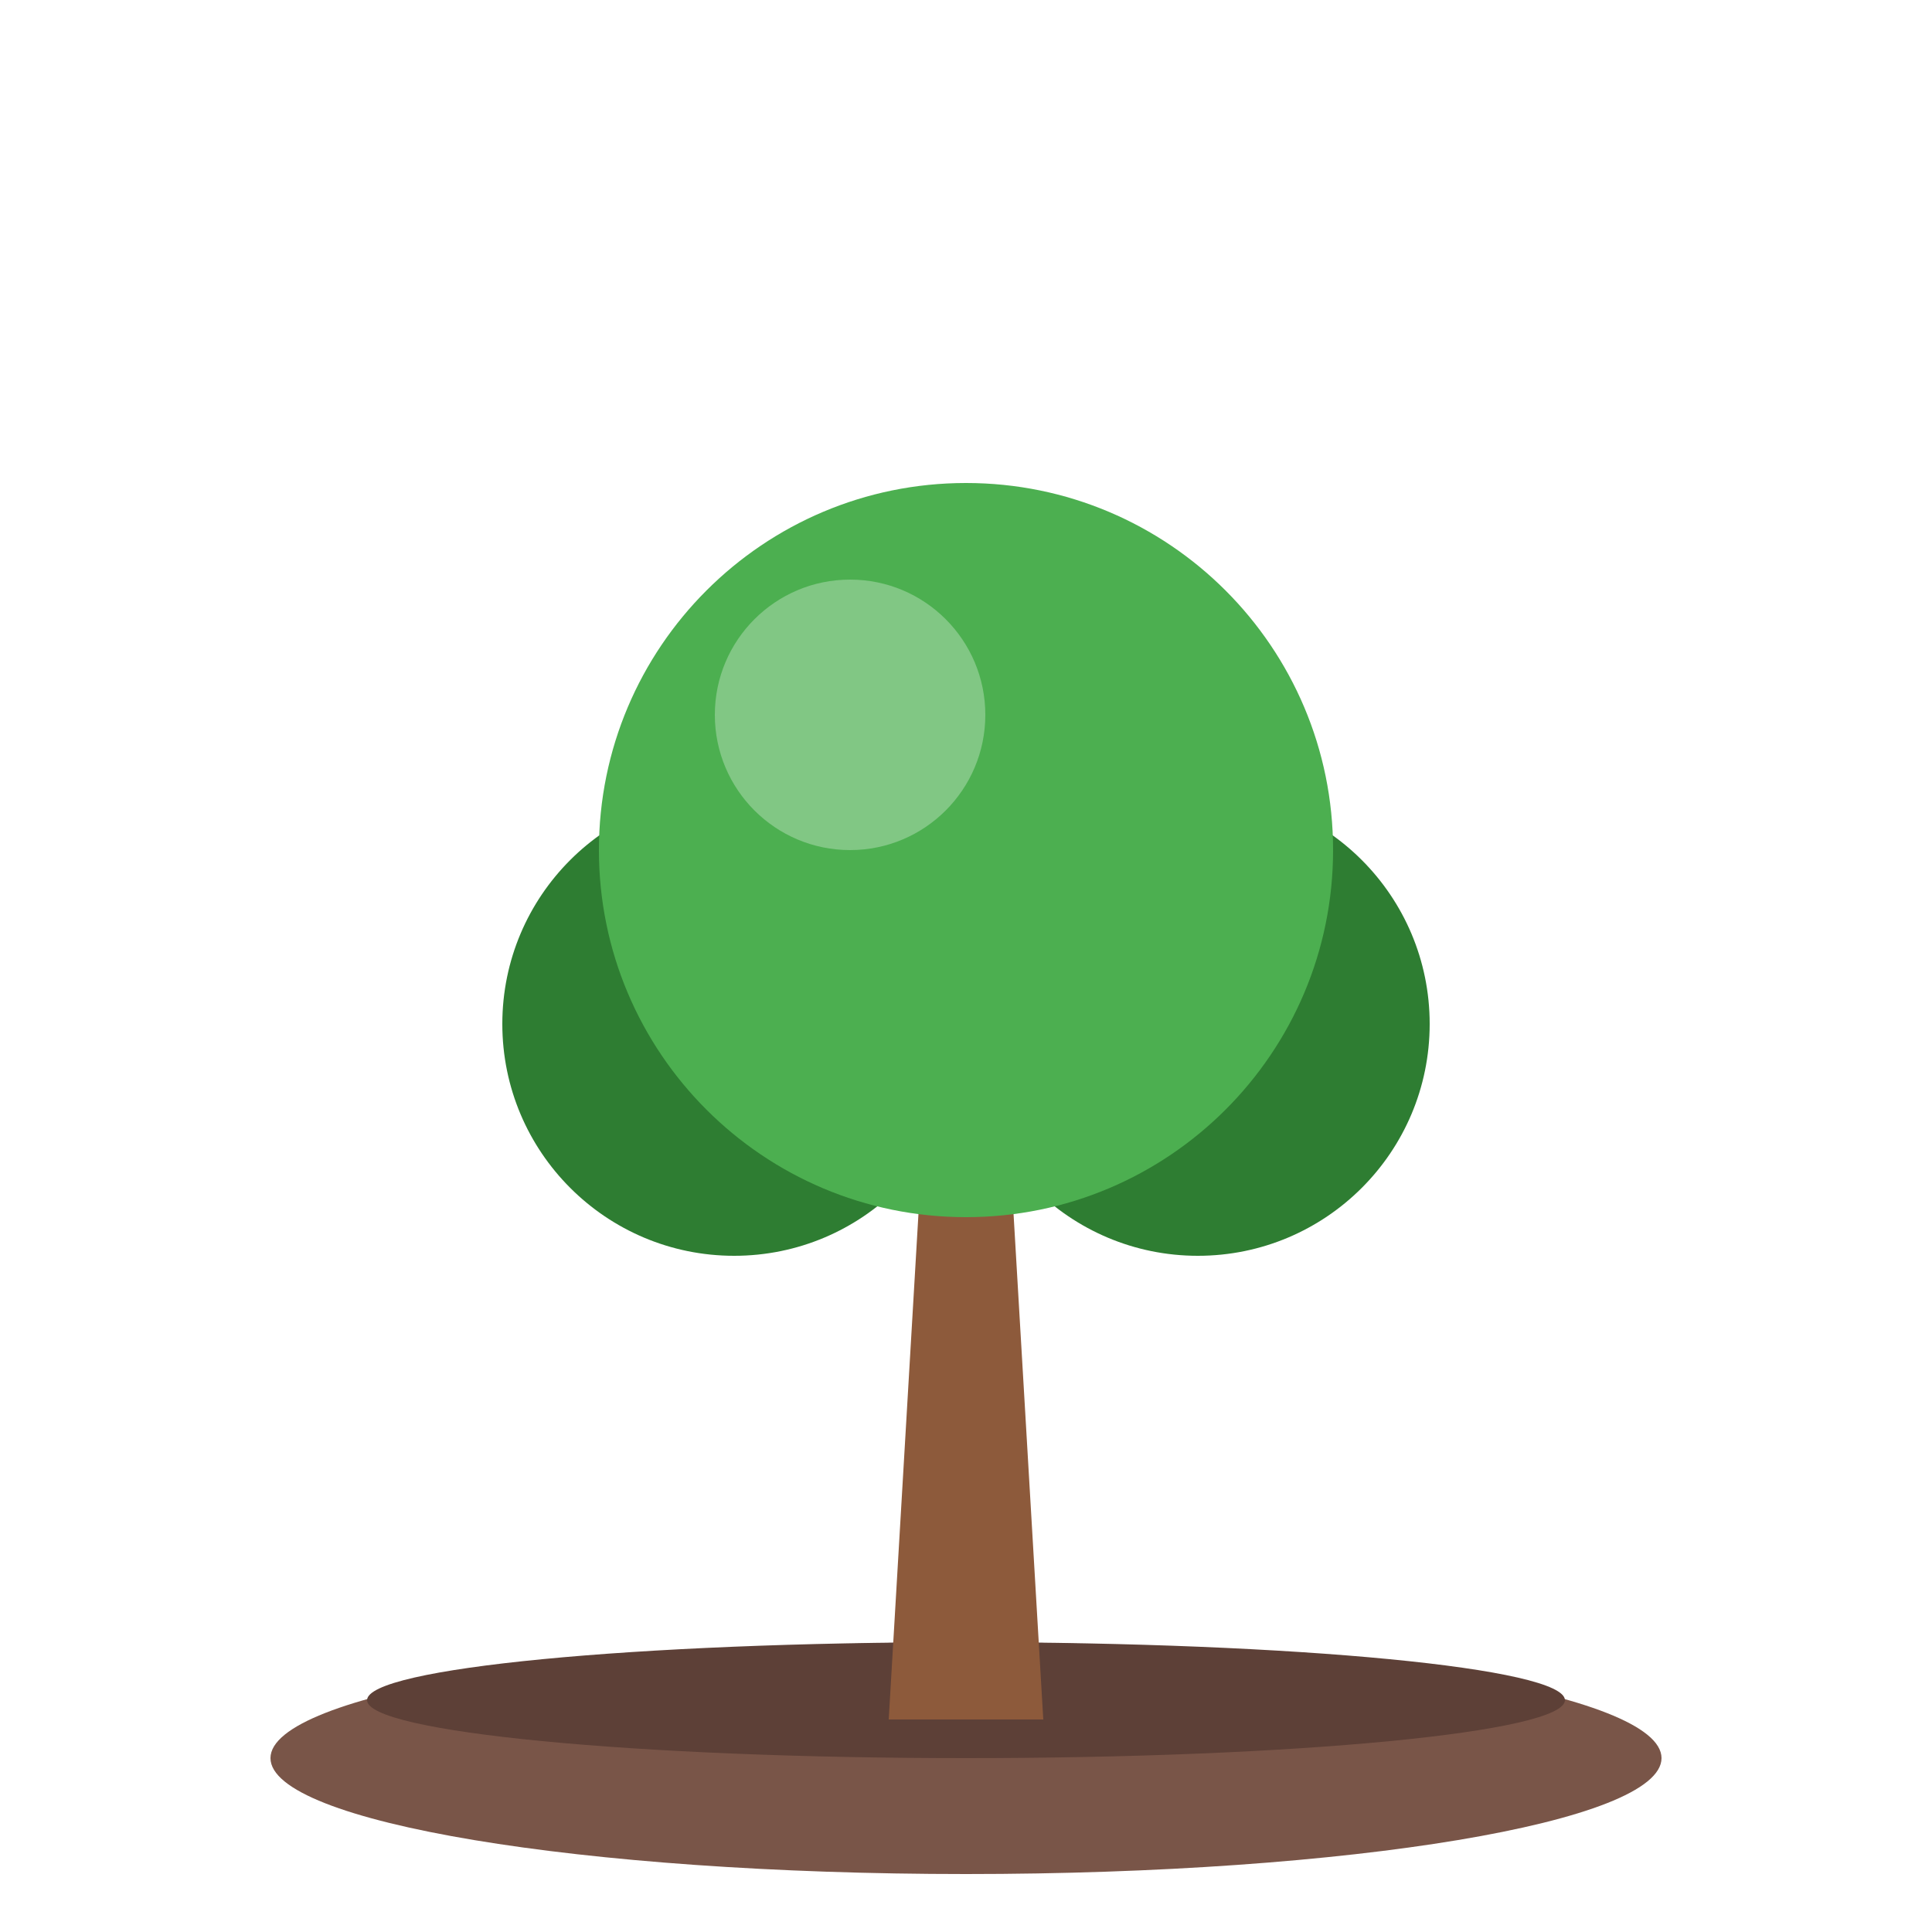
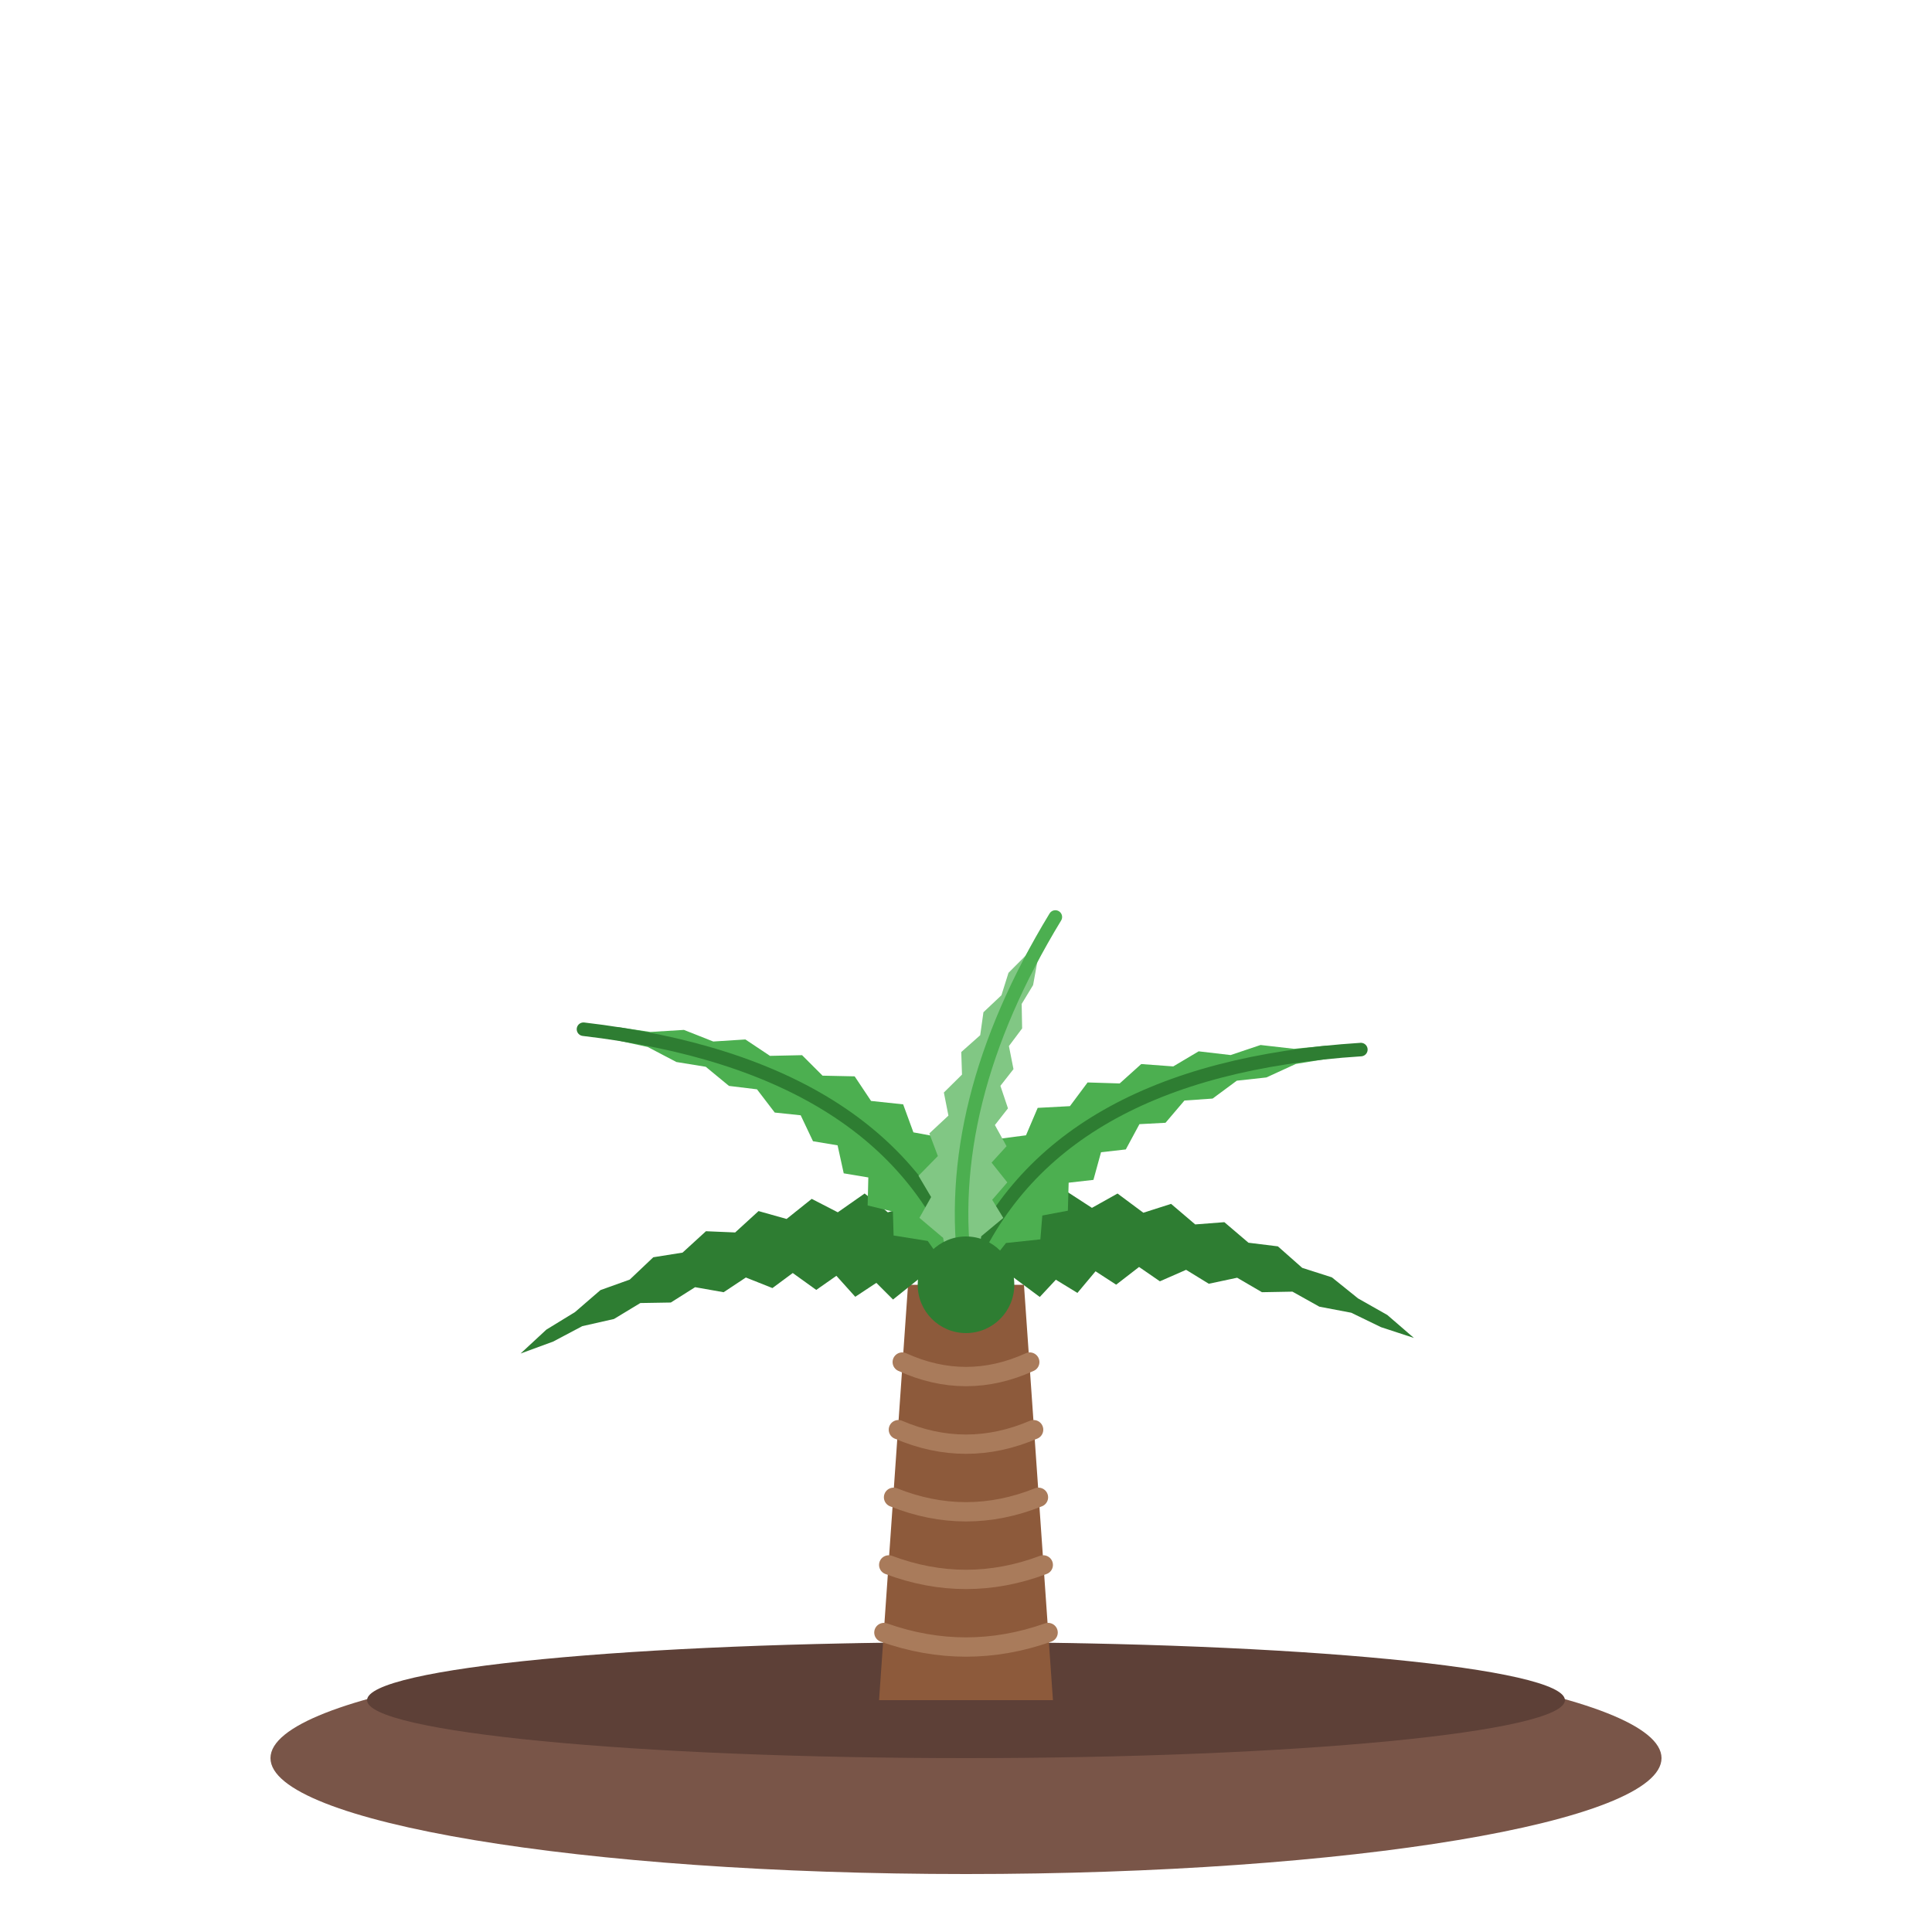
<svg xmlns="http://www.w3.org/2000/svg" viewBox="0 0 200 200">
+   <style>
+     @media (prefers-reduced-motion: no-preference) {
+       .sway { transform-box: view-box; transform-origin: 100px 132px; animation: sway 5s ease-in-out infinite alternate; }
+       .s1 { animation-duration: 5.2s; animation-delay: -0.8s; }
+       .s2 { animation-duration: 4.6s; animation-delay: -2.4s; }
+       .s3 { animation-duration: 5.6s; animation-delay: -1.7s; }
+       .s4 { animation-duration: 4.9s; animation-delay: -3.2s; }
+       .s5 { animation-duration: 5.3s; animation-delay: -0.3s; }
+       @keyframes sway { from { transform: rotate(-2.5deg); } to { transform: rotate(2.5deg); } }
+     }
+   </style>
  <ellipse cx="100" cy="182" rx="72" ry="12" fill="#795548" />
  <ellipse cx="100" cy="176" rx="62" ry="6" fill="#5D4037" />
-   <polygon points="92,178 108,178 104,110 96,110" fill="#8D5A3B" />
-   <circle cx="76" cy="106" r="24" fill="#2E7D32" />
-   <circle cx="124" cy="106" r="24" fill="#2E7D32" />
-   <circle cx="100" cy="88" r="38" fill="#4CAF50" />
-   <circle cx="88" cy="74" r="14" fill="#81C784" />
+   <path d="M91,176 L94,133 L106,133 L109,176 Z" fill="#8D5A3B" />
+   <path d="M91.5,169 Q100,172 108.5,169" fill="none" stroke="#A97B5B" stroke-width="2" stroke-linecap="round" />
+   <path d="M92,162 Q100,165 108,162" fill="none" stroke="#A97B5B" stroke-width="2" stroke-linecap="round" />
+   <path d="M92.5,155 Q100,158 107.5,155" fill="none" stroke="#A97B5B" stroke-width="2" stroke-linecap="round" />
+   <path d="M93,148 Q100,151 107,148" fill="none" stroke="#A97B5B" stroke-width="2" stroke-linecap="round" />
+   <path d="M93.4,141 Q100,144 106.6,141" fill="none" stroke="#A97B5B" stroke-width="2" stroke-linecap="round" />
+   <g class="sway s1">
+     <g transform="translate(100 132) scale(-1 1) rotate(-10)">
+       <path d="M0,0 L1.8,-2.4 L4.1,-3.3 L6.4,-6.3 L9.1,-5 L11.8,-6.5 L14.2,-4.1 L17.1,-5 L19.3,-2.5 L22.3,-2.8 L24.3,-0.2 L27.3,0.2 L29.3,2.8 L32.2,3.8 L34.2,6.5 L37,8.1 L39.2,10.8 L41.8,13.1 L44,16 L40.9,14.2 L38.2,12.1 L35.1,10.8 L32.7,8.7 L29.6,8.1 L27.4,6.1 L24.4,6.1 L22.4,4.2 L19.5,4.8 L17.7,2.9 L15,4.2 L13.2,2.4 L10.9,4.2 L9,2.4 L7,3.8 L4.8,1.3 L2.6,1.2 Z" fill="#2E7D32" />
+     </g>
+   </g>
+   <g class="sway s2">
+     <g transform="translate(100 132) rotate(-12)">
+       <path d="M0,0 L1.8,-2.4 L4.1,-3.3 L6.4,-6.3 L9.1,-5 L11.8,-6.5 L14.2,-4.1 L17.1,-5 L19.3,-2.5 L22.3,-2.8 L24.3,-0.2 L27.3,0.2 L29.3,2.8 L32.2,3.8 L34.2,6.5 L37,8.1 L39.2,10.8 L41.8,13.1 L44,16 L40.9,14.2 L38.2,12.1 L35.1,10.8 L32.7,8.7 L29.6,8.1 L27.4,6.1 L24.4,6.1 L22.4,4.2 L19.5,4.8 L17.7,2.9 L15,4.2 L13.2,2.4 L10.9,4.2 L9,2.4 L7,3.8 L4.8,1.3 L2.6,1.2 Z" fill="#2E7D32" />
+     </g>
+   </g>
+   <g class="sway s3">
+     <g transform="translate(100 132) scale(-1 1) rotate(-45)">
+       <path d="M0,0 L1.6,-2.7 L4,-4 L5.9,-7.4 L8.9,-6.6 L11.4,-8.6 L14.3,-6.6 L17.1,-7.9 L19.7,-5.8 L22.7,-6.4 L25.1,-4.1 L28.1,-4.1 L30.4,-1.7 L33.4,-1.1 L35.6,1.4 L38.6,2.7 L40.9,5.3 L43.6,7.3 L46,10 L42.8,8.4 L40,6.6 L36.8,5.6 L34.3,3.8 L31.2,3.5 L28.9,1.7 L25.9,2.1 L23.8,0.4 L21,1.4 L18.9,-0.1 L16.4,1.5 L14.3,0 L12.3,2.1 L10,0.7 L8.2,2.4 L5.3,0.3 L3,0.7 Z" fill="#4CAF50" />
+       <path d="M0,0 Q20.7,-10 46,10" fill="none" stroke="#2E7D32" stroke-width="1.4" stroke-linecap="round" />
+     </g>
+   </g>
+   <g class="sway s4">
+     <g transform="translate(100 132) rotate(-42)">
+       <path d="M0,0 L1.6,-2.7 L4,-4 L5.9,-7.4 L8.9,-6.6 L11.4,-8.6 L14.3,-6.6 L17.1,-7.9 L19.7,-5.8 L22.7,-6.4 L25.1,-4.1 L28.1,-4.1 L30.4,-1.7 L33.4,-1.1 L35.6,1.4 L38.6,2.7 L40.9,5.3 L43.6,7.3 L46,10 L42.8,8.4 L40,6.6 L36.8,5.6 L34.3,3.8 L31.2,3.5 L28.9,1.7 L25.9,2.1 L23.8,0.4 L21,1.4 L18.9,-0.1 L16.4,1.5 L14.3,0 L12.3,2.1 L10,0.7 L8.2,2.4 L5.3,0.3 L3,0.7 Z" fill="#4CAF50" />
+       <path d="M0,0 Q20.7,-10 46,10" fill="none" stroke="#2E7D32" stroke-width="1.4" stroke-linecap="round" />
+     </g>
+   </g>
+   <g class="sway s5">
+     <g transform="translate(100 132) rotate(-82)">
+       <path d="M0,0 L1.5,-2.1 L3.5,-2.9 L5.2,-5.6 L7.5,-4.7 L9.5,-6.3 L11.8,-4.6 L14,-5.8 L16.1,-4.1 L18.4,-4.9 L20.5,-3.3 L22.8,-3.7 L24.8,-2 L27.2,-2 L29.2,-0.4 L31.6,0 L33.6,1.5 L35.9,2.5 L38,4 L35.5,3.6 L33.2,2.8 L30.7,2.7 L28.6,1.8 L26.1,2.2 L24.1,1.1 L21.8,1.9 L19.9,0.8 L17.7,1.9 L15.8,0.8 L13.8,2.3 L11.9,1 L10.1,2.9 L8.1,1.6 L6.4,3 L4.2,1 L2.3,1 Z" fill="#81C784" />
+       <path d="M0,0 Q17.1,-5 38,4" fill="none" stroke="#4CAF50" stroke-width="1.4" stroke-linecap="round" />
+     </g>
+   </g>
+   <circle cx="100" cy="133" r="5" fill="#2E7D32" />
</svg>
